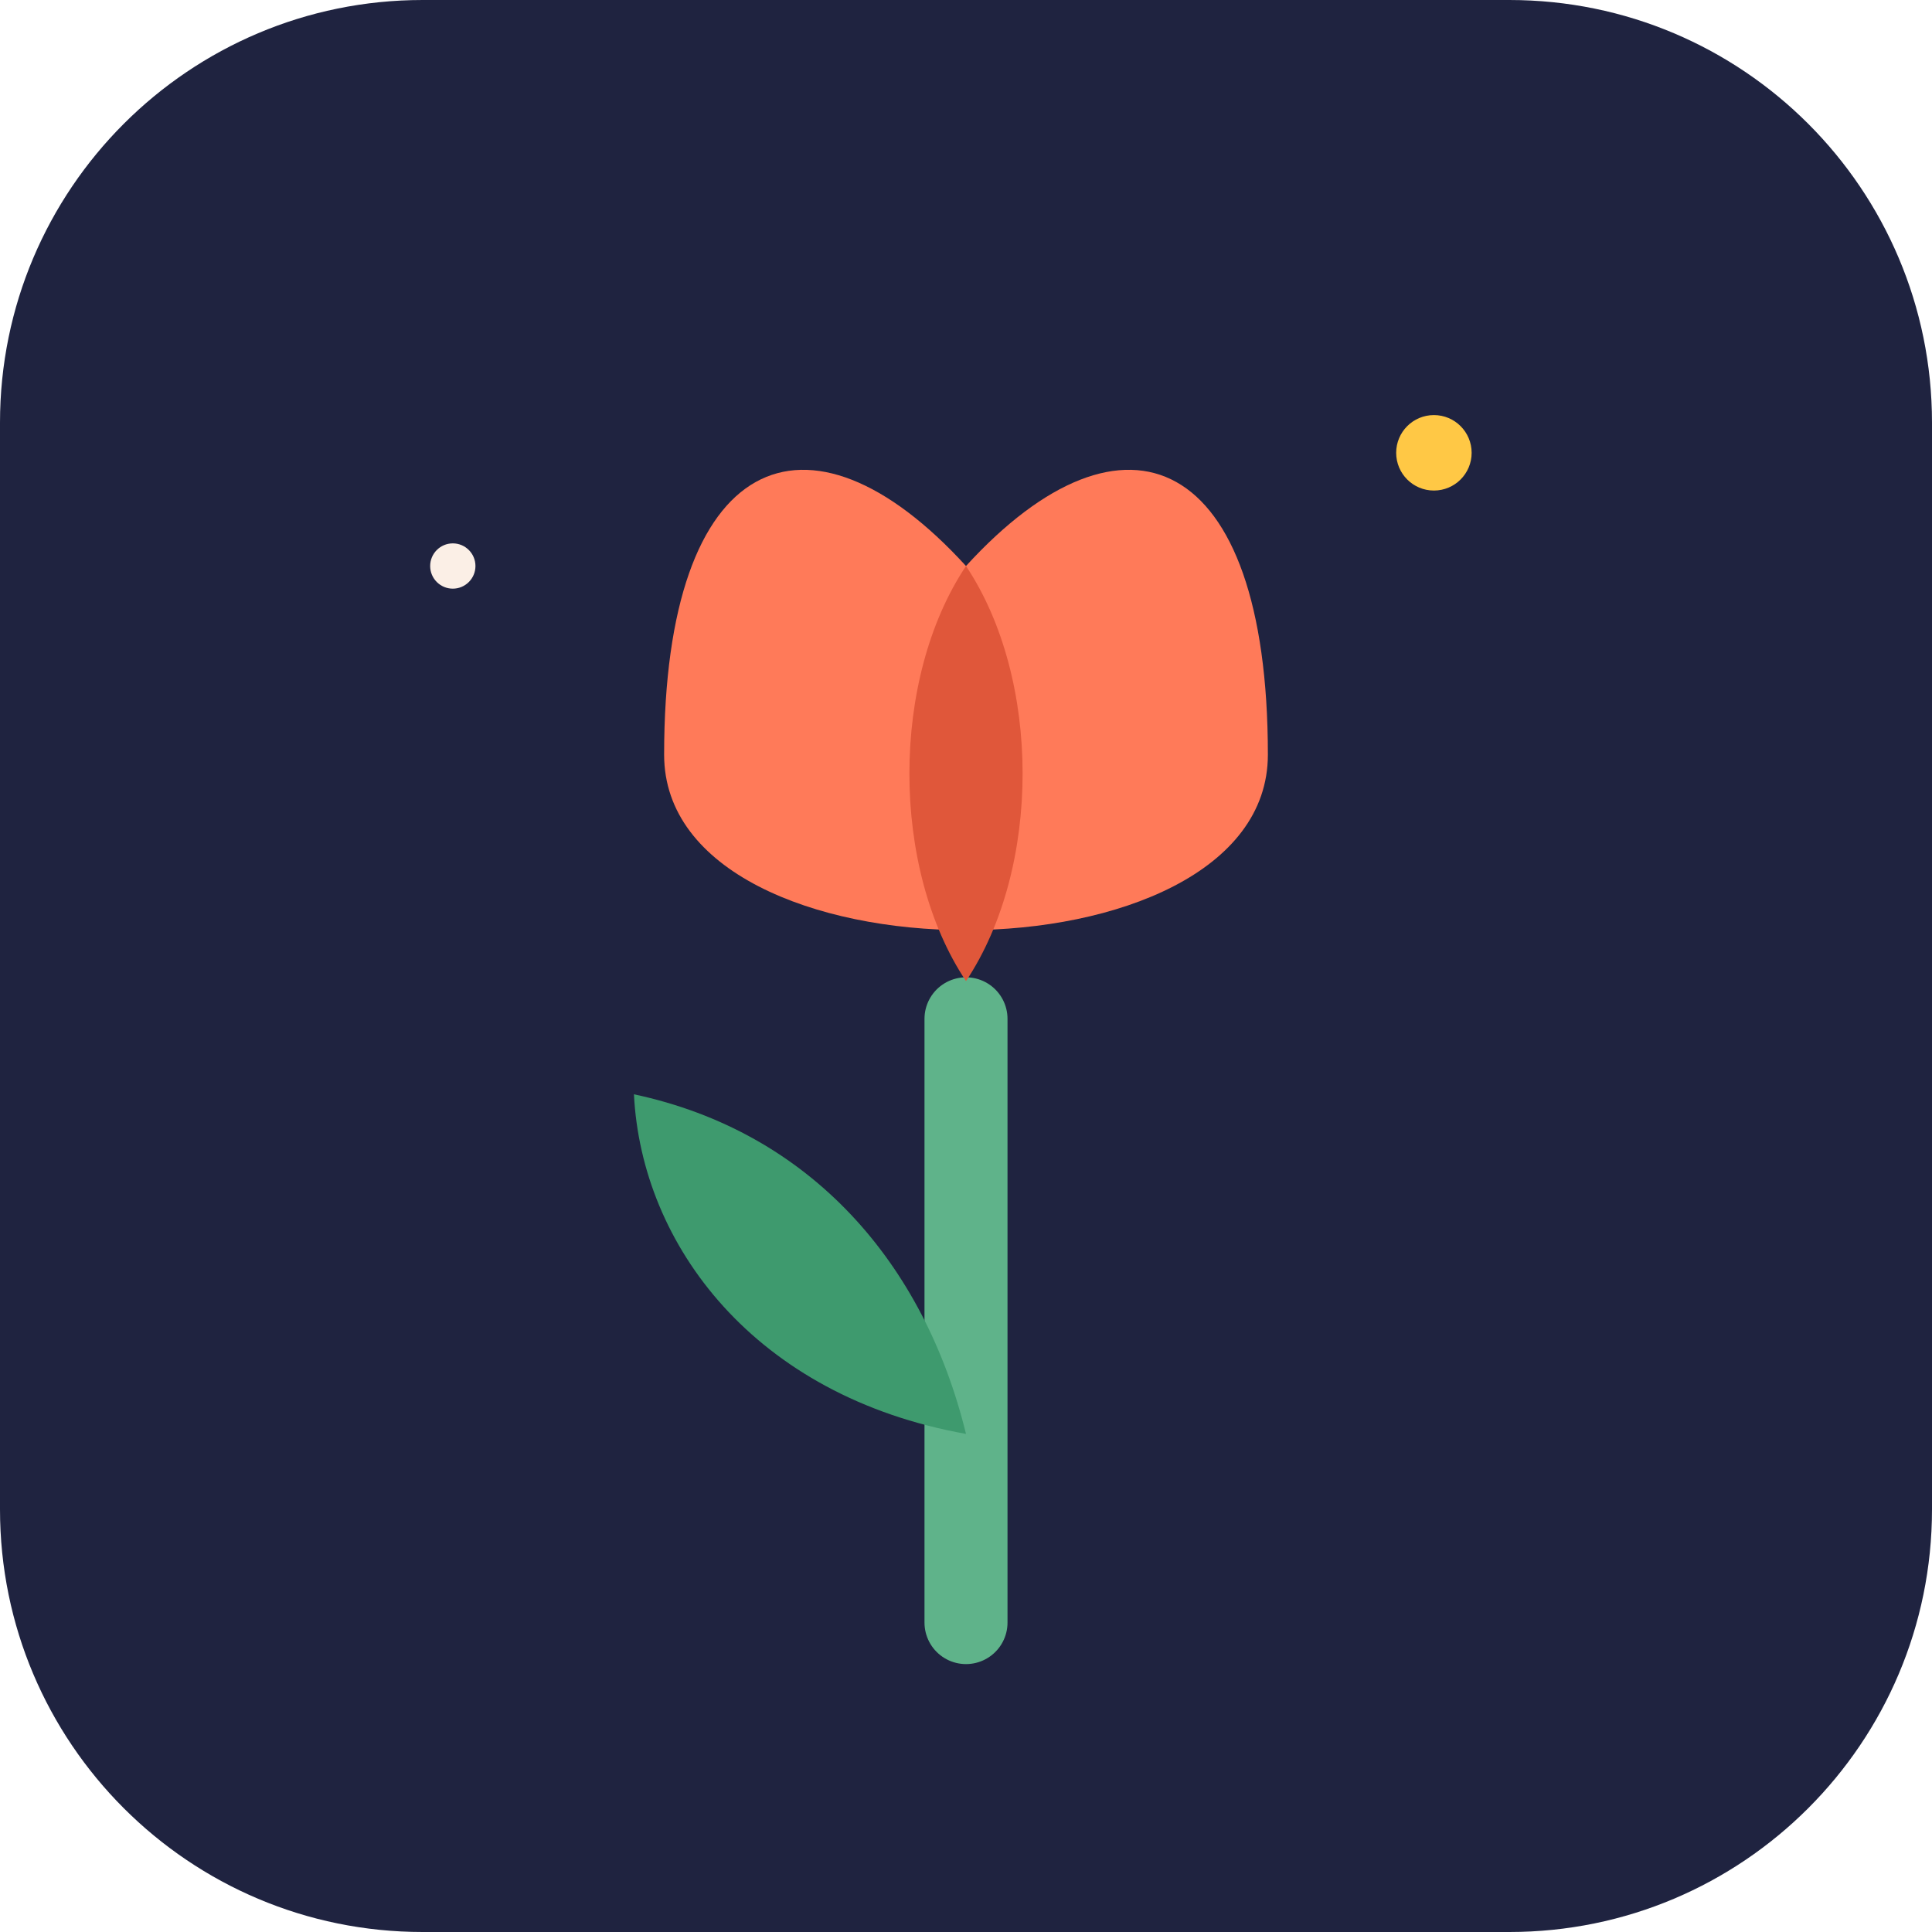
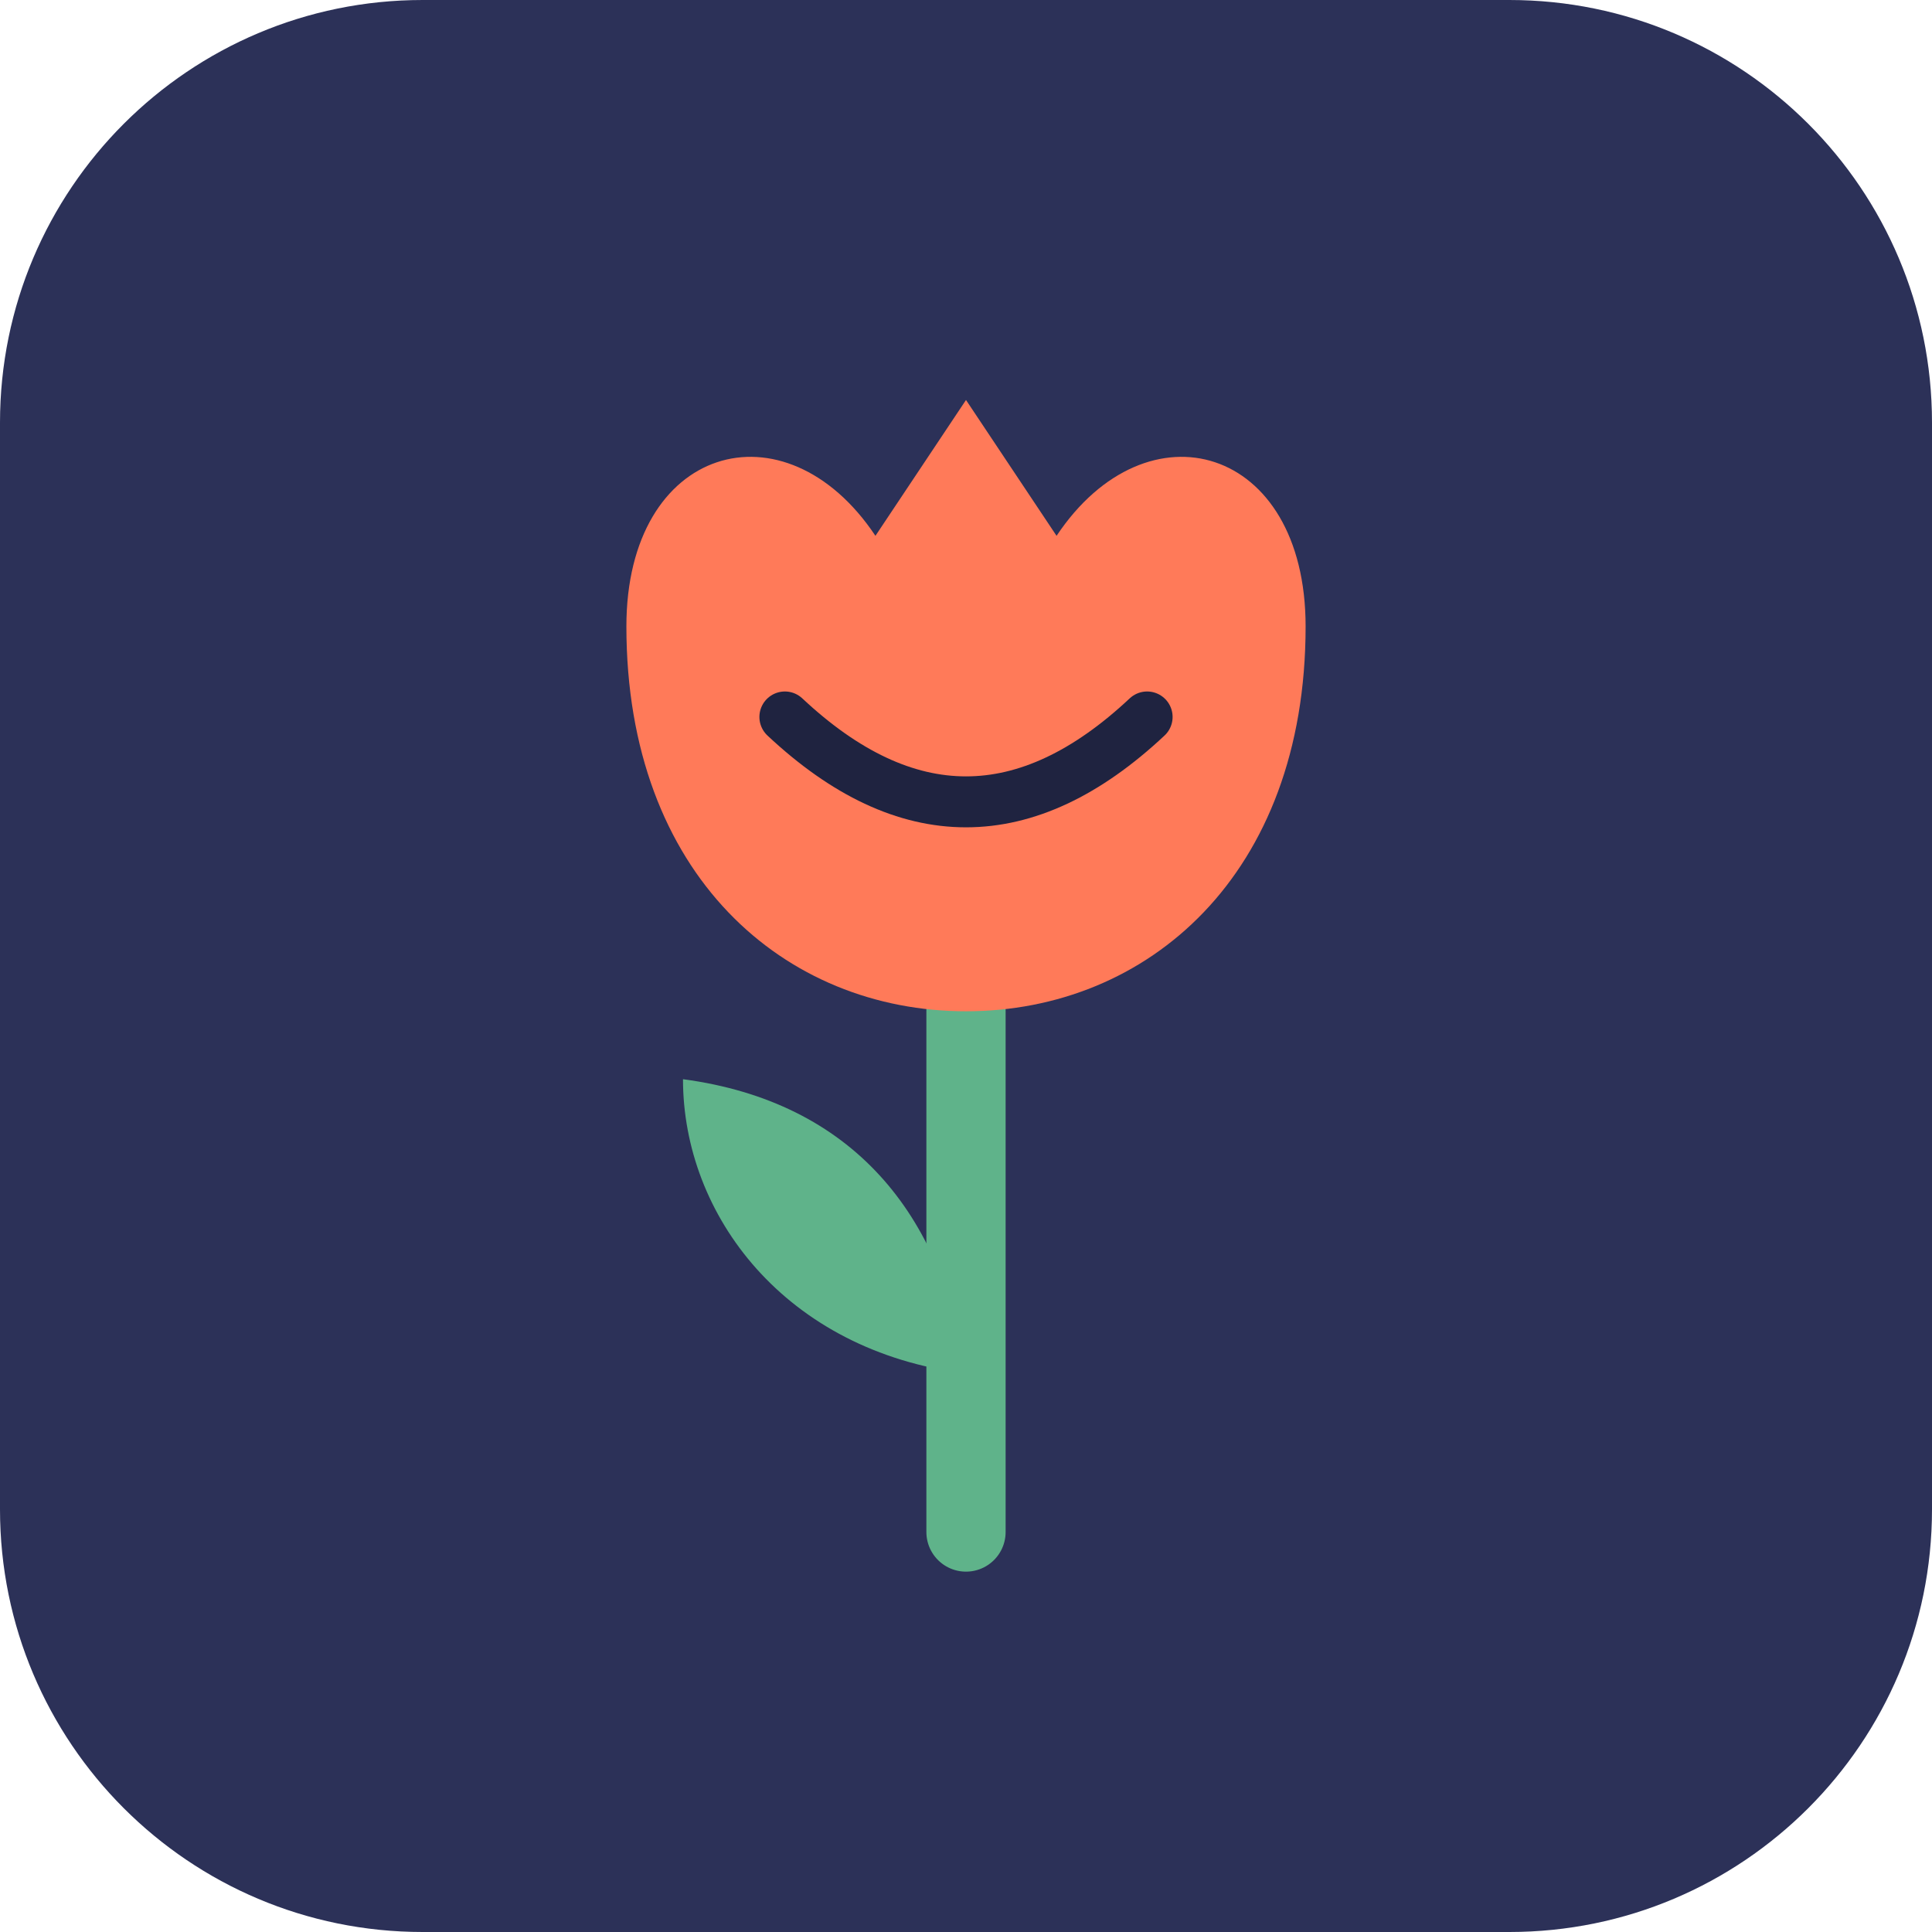
<svg xmlns="http://www.w3.org/2000/svg" viewBox="0 0 512 512">
-   <rect width="512" height="512" rx="112" fill="#1F2340" />
-   <circle cx="380" cy="120" r="10" fill="#FFC845" />
-   <circle cx="120" cy="150" r="6" fill="#FBEFE6" />
-   <path d="M256 430 C 256 360, 256 320, 256 270" stroke="#5FB38A" stroke-width="22" stroke-linecap="round" fill="none" />
-   <path d="M256 380 C 200 370, 170 330, 168 290 C 215 300, 245 335, 256 380 Z" fill="#3E9A6E" />
-   <path d="M176 200 C 176 120, 214 104, 256 150 C 298 104, 336 120, 336 200 C 336 262, 176 262, 176 200 Z" fill="#FF7A59" />
-   <path d="M256 150 C 236 180, 236 230, 256 260 C 276 230, 276 180, 256 150 Z" fill="#E0573A" />
+   <rect width="512" height="512" rx="112" fill="#2C3158" />
+   <g transform="translate(76 70) scale(3)">
+     <path d="M60 112 C60 92 60 80 60 64" stroke="#5FB38A" stroke-width="7" stroke-linecap="round" fill="none" />
+     <path d="M60 98 C44 96 35 84 35 72 C50 74 58 84 60 98 Z" fill="#5FB38A" />
+     <path d="M30 32 C30 16 44 12 52 24 L60 12 L68 24 C76 12 90 16 90 32 C90 54 76 66 60 66 C44 66 30 54 30 32 Z" fill="#FF7A59" />
+     <path d="M44 40 Q60 55 76 40" stroke="#1F2340" stroke-width="4.5" stroke-linecap="round" fill="none" />
+   </g>
</svg>
